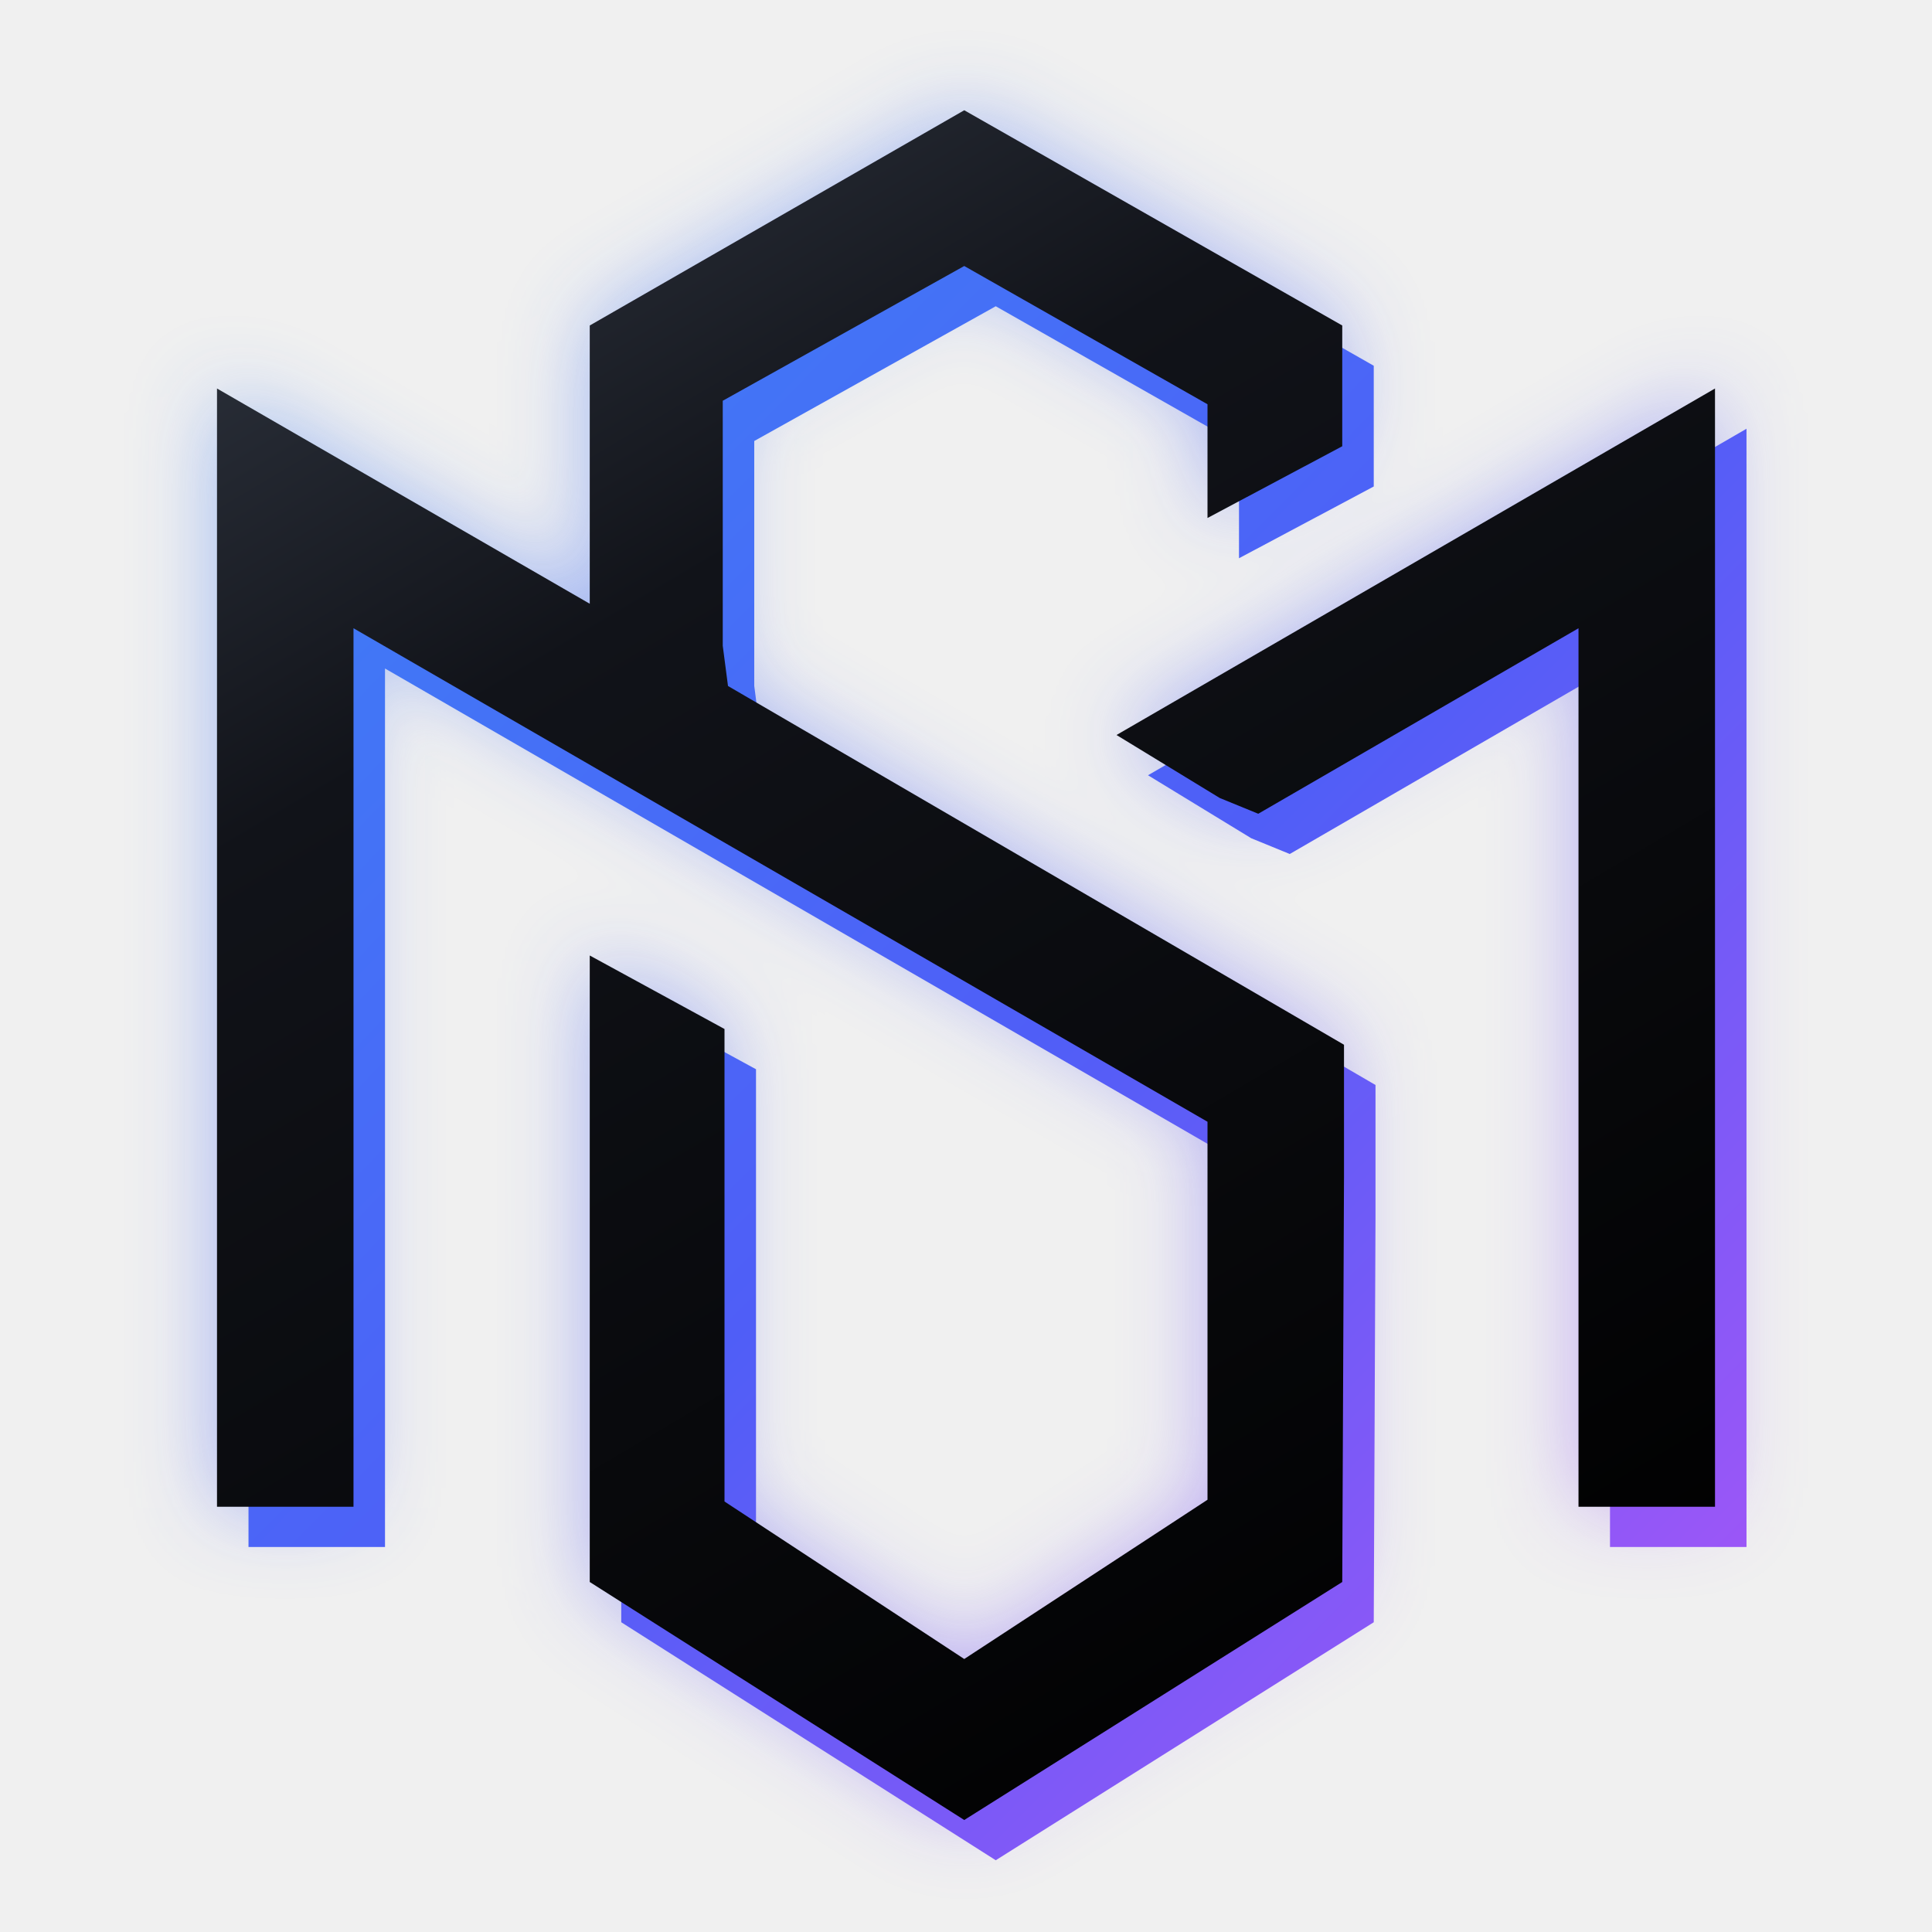
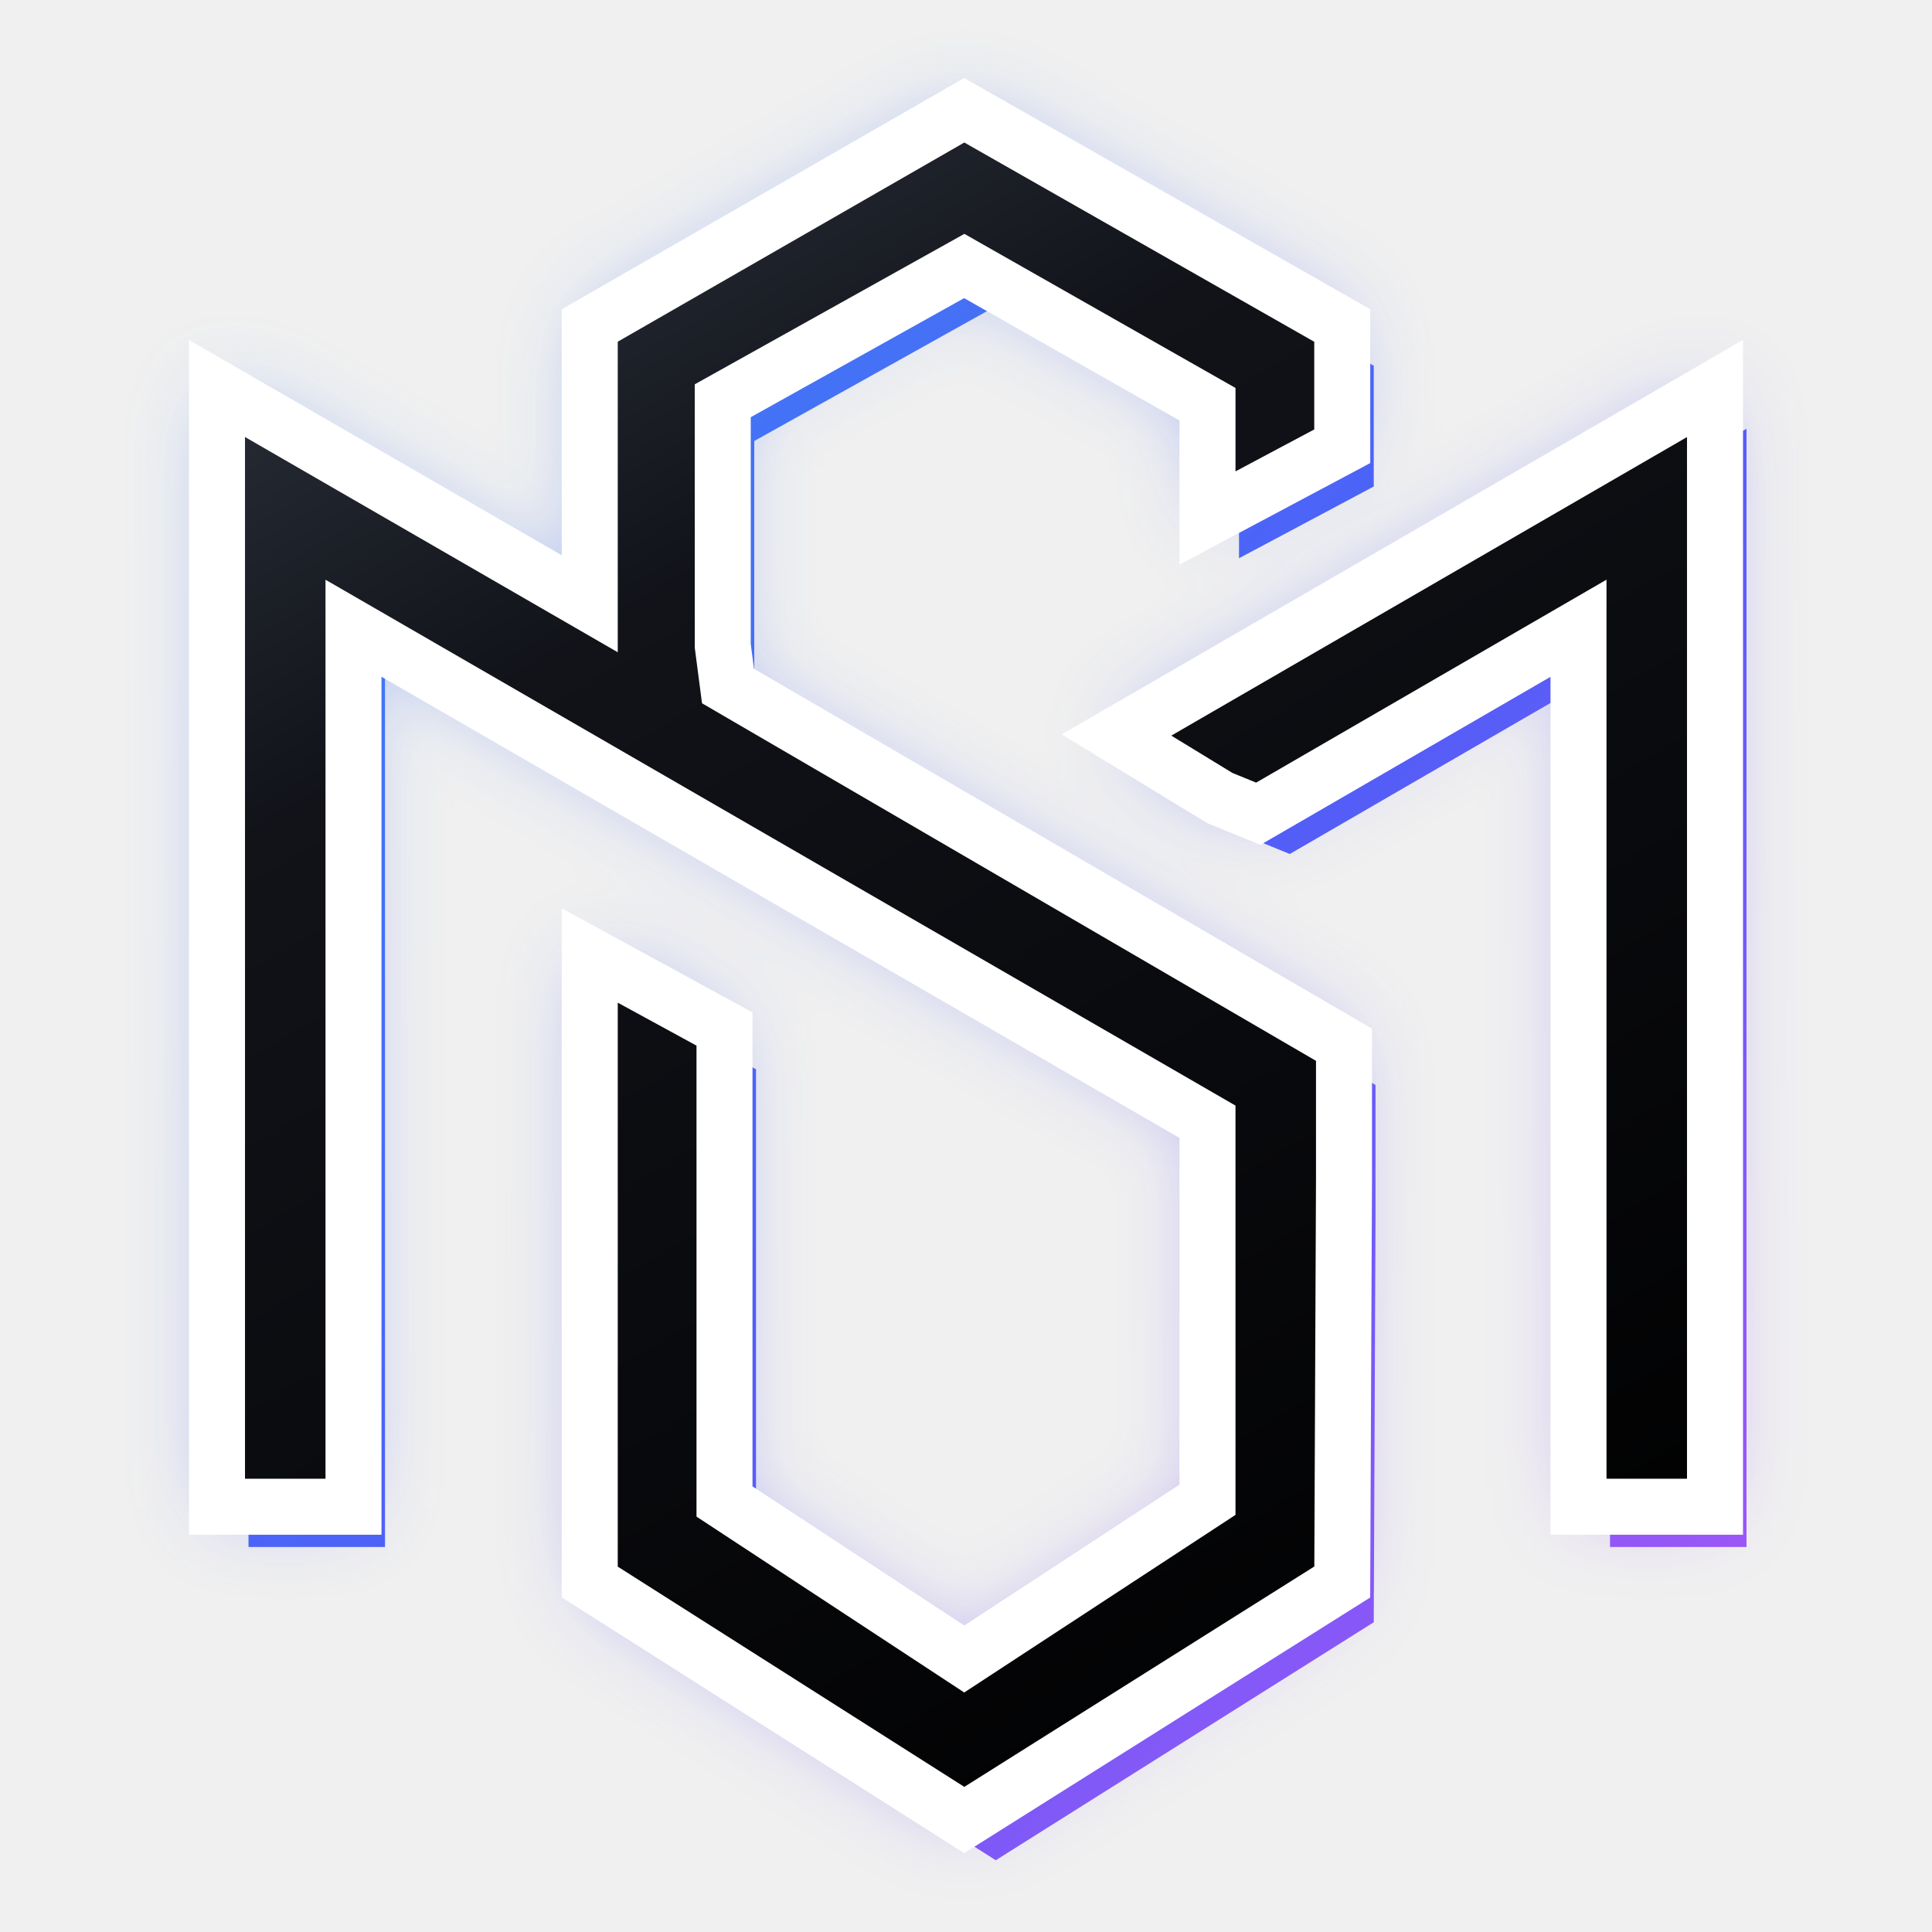
<svg xmlns="http://www.w3.org/2000/svg" width="128" height="128" viewBox="146 0 1104 1104" fill="none" role="img" aria-labelledby="title desc">
  <style>
    .dark-variant { display: none; }
    @media (prefers-color-scheme: dark) { .light-variant { display: none; } .dark-variant { display: inline; } }
  </style>
  <defs>
    <linearGradient id="accent-light" x1="270" y1="130" x2="1126" y2="980" gradientUnits="userSpaceOnUse">
      <stop stop-color="#3B82F6" />
      <stop offset="0.52" stop-color="#4F5EF7" />
      <stop offset="1" stop-color="#A855F7" />
    </linearGradient>
    <linearGradient id="accent-dark" x1="270" y1="130" x2="1126" y2="980" gradientUnits="userSpaceOnUse">
      <stop stop-color="#60A5FA" />
      <stop offset="0.52" stop-color="#6366F1" />
      <stop offset="1" stop-color="#C084FC" />
    </linearGradient>
    <linearGradient id="face-light" x1="420" y1="100" x2="970" y2="1030" gradientUnits="userSpaceOnUse">
      <stop stop-color="#2A2F39" />
      <stop offset="0.24" stop-color="#111319" />
      <stop offset="1" stop-color="#000000" />
    </linearGradient>
    <linearGradient id="face-dark" x1="420" y1="100" x2="970" y2="1030" gradientUnits="userSpaceOnUse">
      <stop stop-color="#FFFFFF" />
      <stop offset="0.4" stop-color="#F8FAFF" />
      <stop offset="1" stop-color="#CAD5E8" />
    </linearGradient>
    <filter id="halo" x="-30%" y="-30%" width="160%" height="160%">
      <feGaussianBlur stdDeviation="24" />
    </filter>
    <g id="mark">
      <path d="M914 673L913 904L697 1040L483 904L483 546L560 588L560 858L697 948L836 857L836 641L348 359L348 861L270 861L270 222L483 345L483 186L697 63L913 186L913 255L836 296L836 231L697 152L559 229L559 369L562 392L914 597V673Z" />
      <path d="M1126 222V861H1048V359L865 465L843 456L784 420L1126 222Z" />
    </g>
  </defs>
  <g class="light-variant">
    <use href="#mark" fill="url(#accent-light)" opacity="0.45" filter="url(#halo)" />
    <use href="#mark" fill="url(#accent-light)" transform="translate(18 23)" />
    <use href="#mark" fill="url(#face-light)" />
+     <use href="#mark" fill="none" stroke="#FFFFFF" stroke-width="32" stroke-linejoin="miter" stroke-miterlimit="3" />
  </g>
  <g class="dark-variant">
    <use href="#mark" fill="url(#accent-dark)" opacity="0.7" filter="url(#halo)" />
    <use href="#mark" fill="url(#accent-dark)" transform="translate(18 23)" />
    <use href="#mark" fill="url(#face-dark)" />
+     <use href="#mark" fill="none" stroke="#FFFFFF" stroke-width="32" stroke-linejoin="miter" stroke-miterlimit="3" />
  </g>
</svg>
